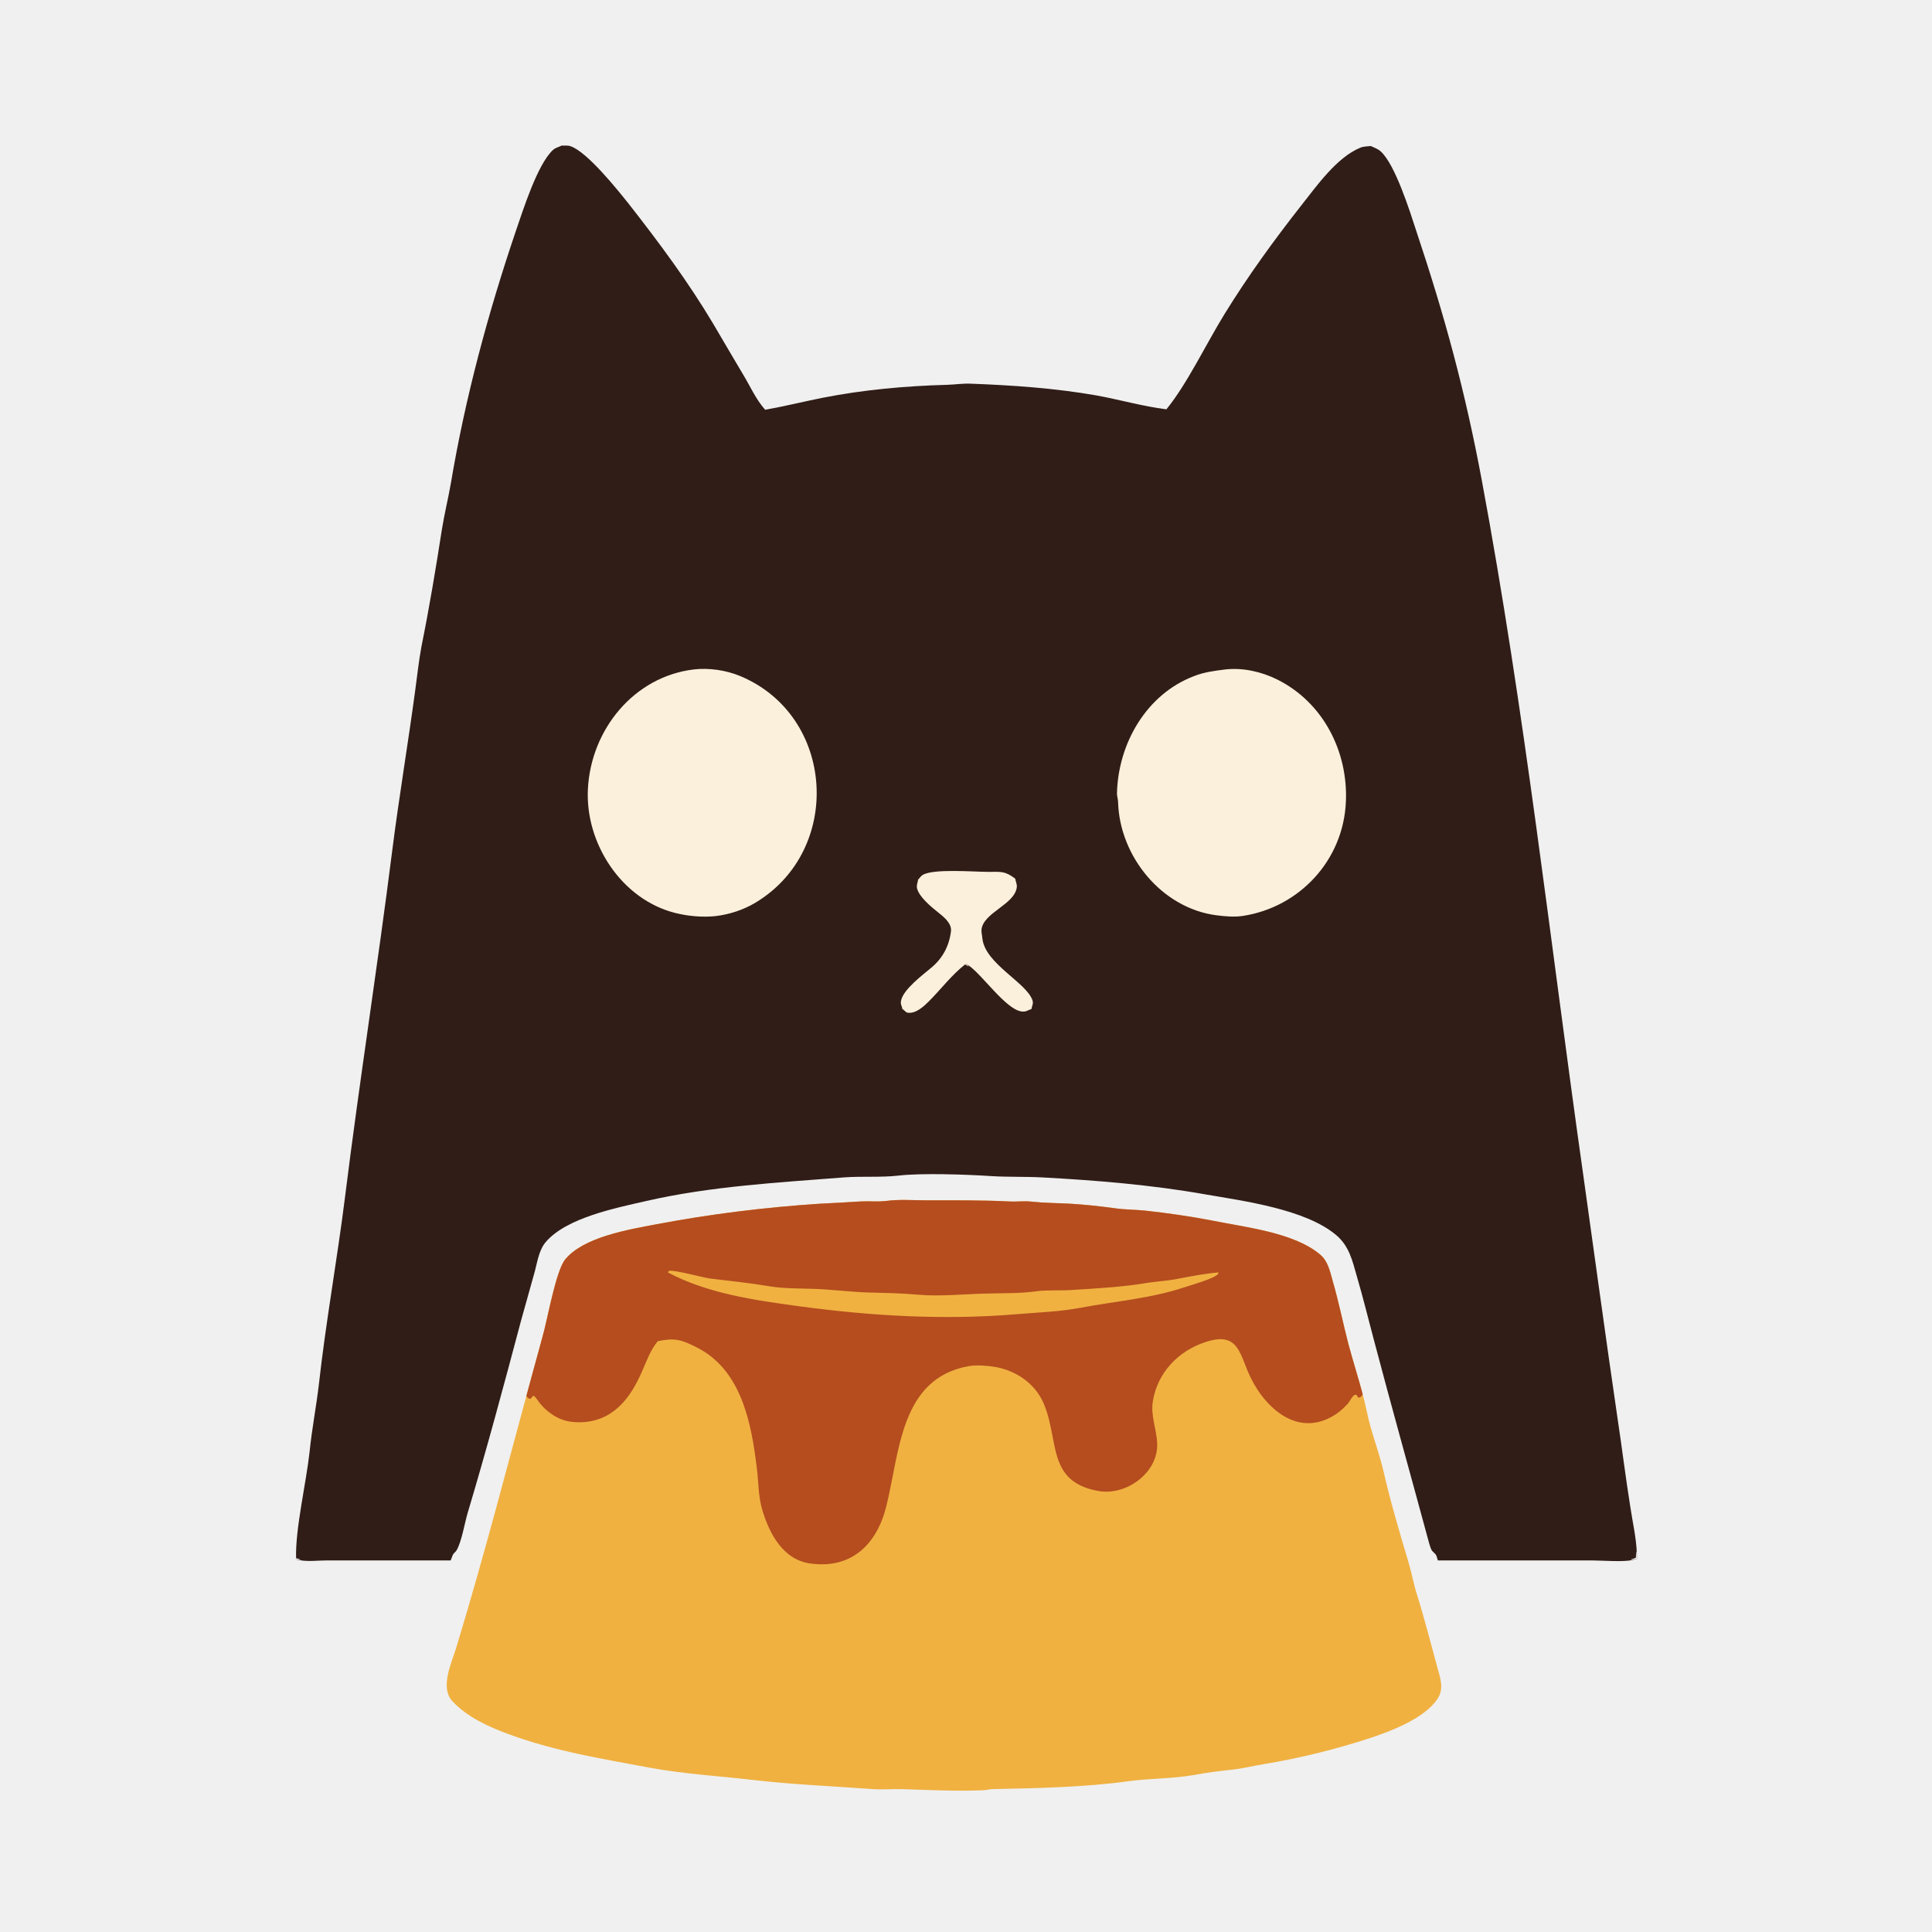
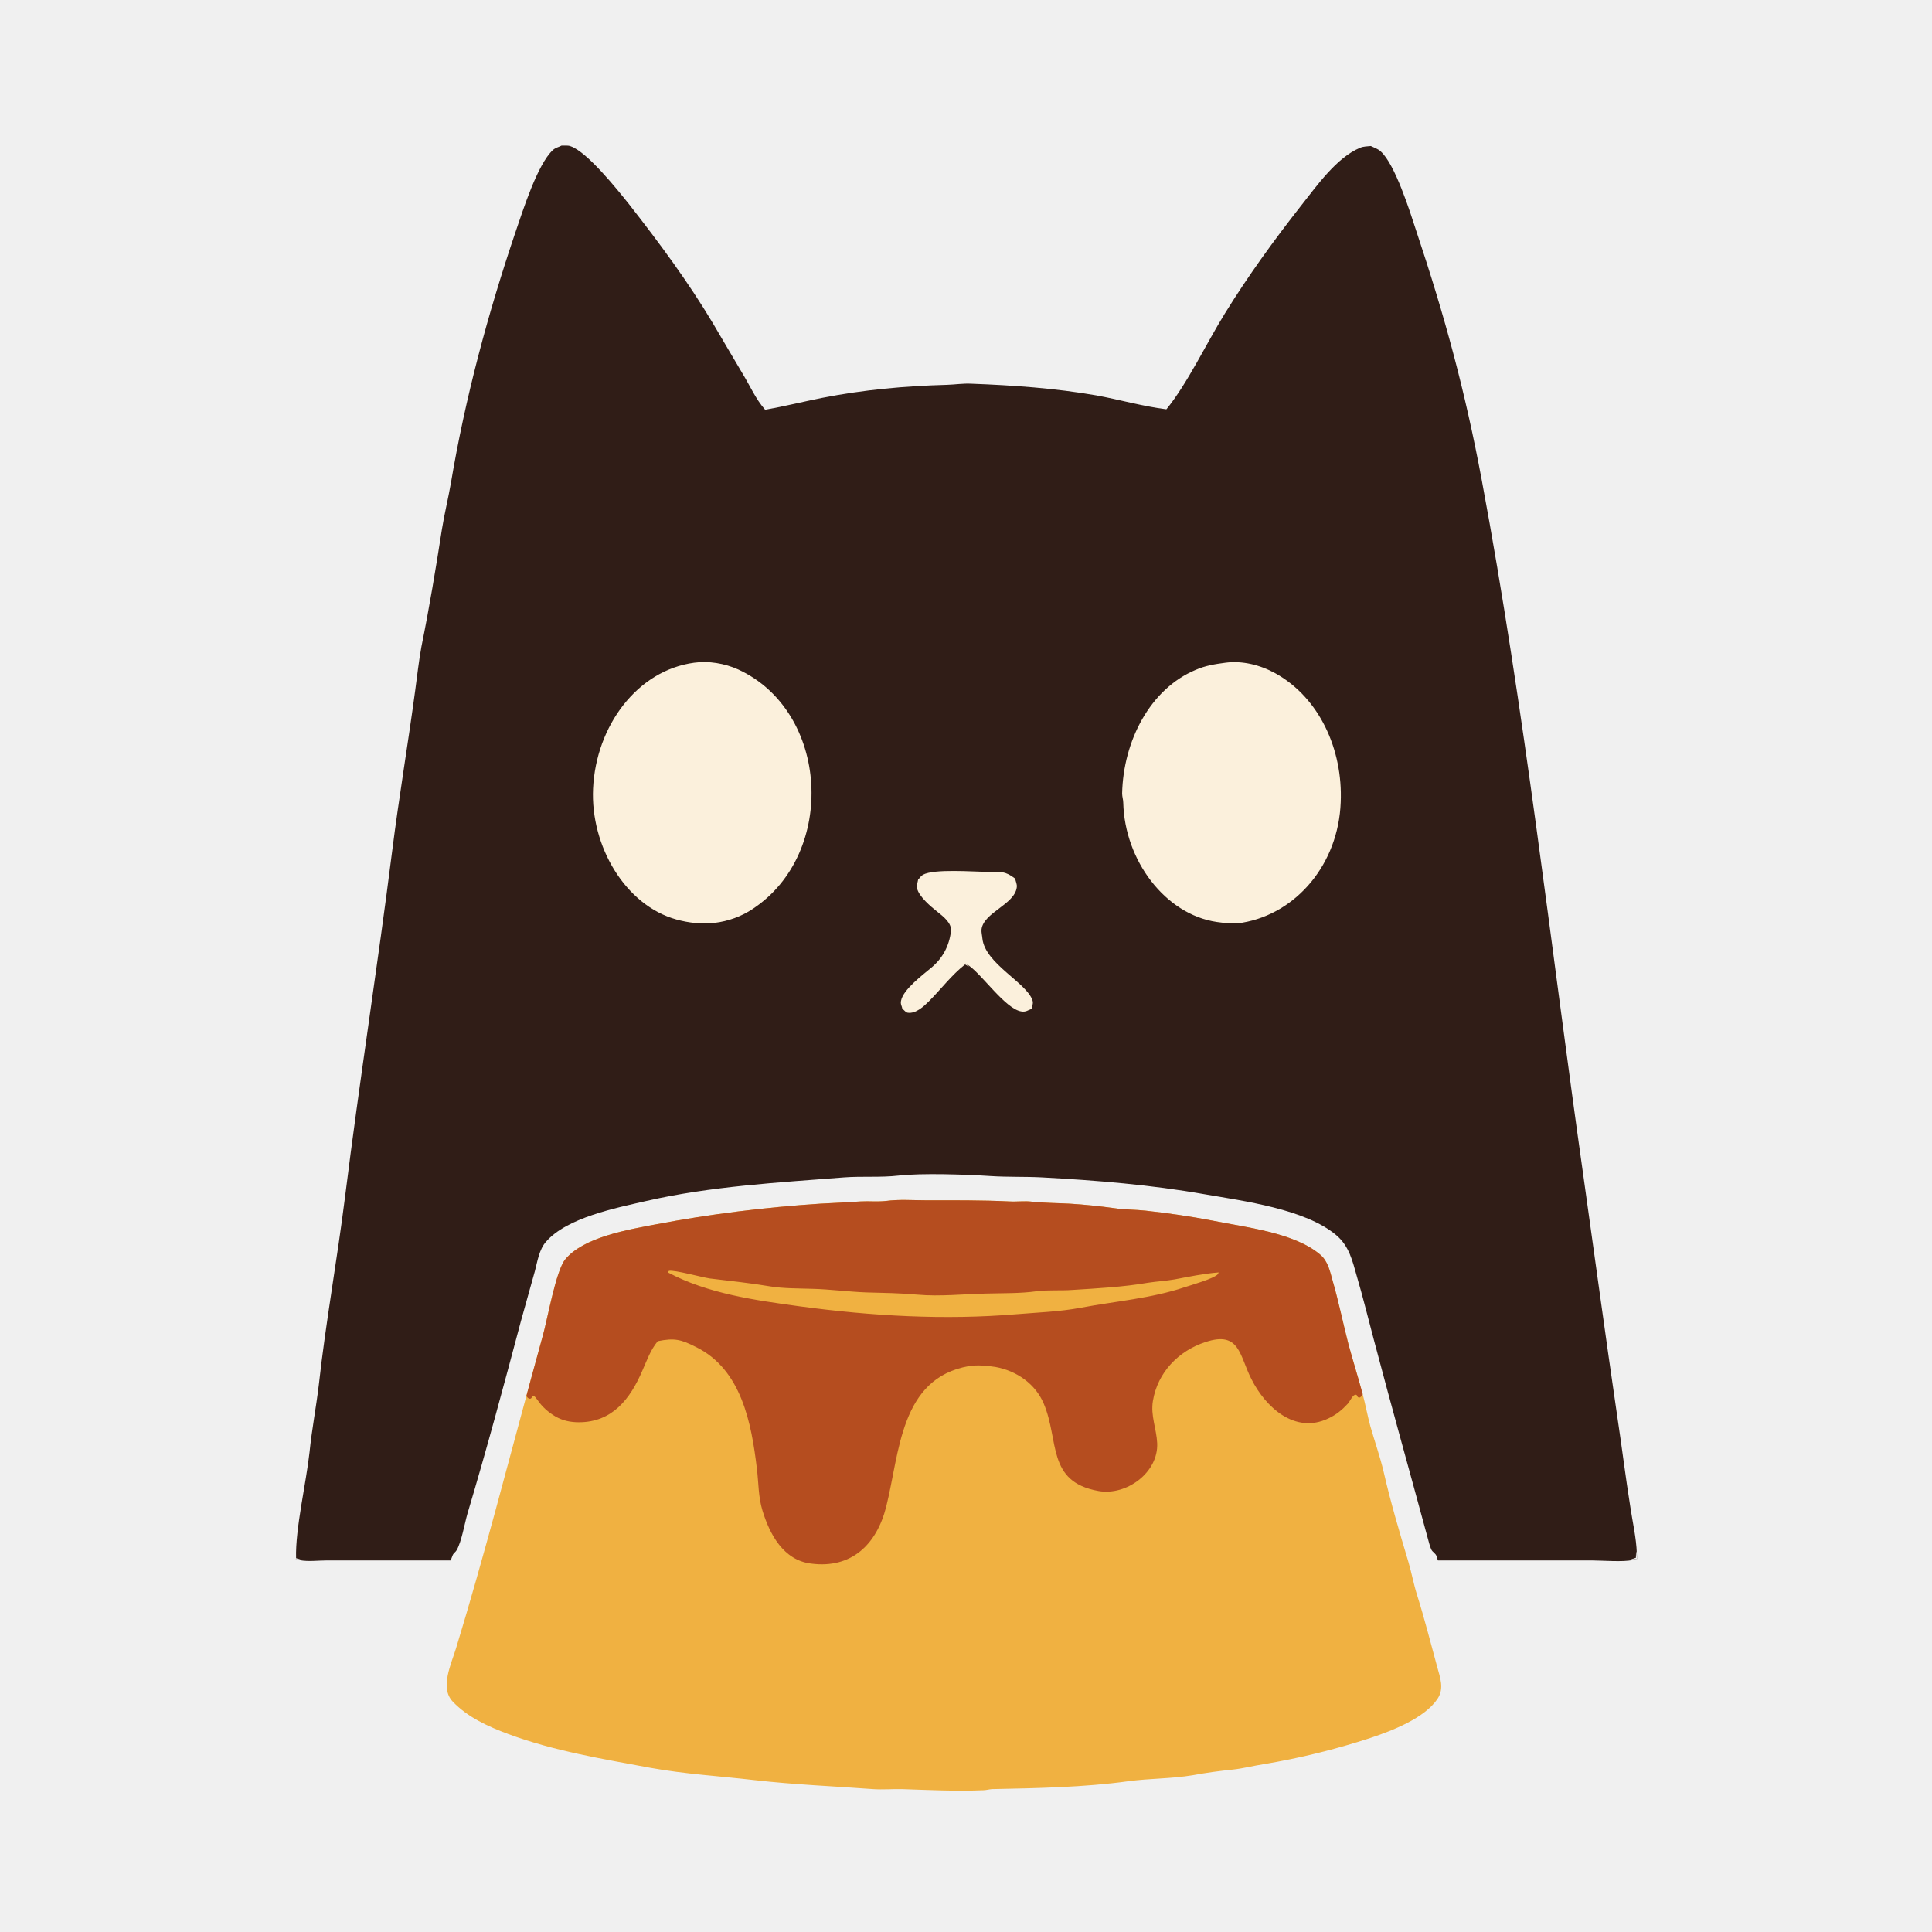
<svg xmlns="http://www.w3.org/2000/svg" viewBox="67 97 860 860">
  <defs>
    <mask id="purin-gap" maskUnits="userSpaceOnUse" x="0" y="0" width="1024" height="1024">
      <rect width="1024" height="1024" fill="#fff" />
      <path d="M466.9 620.3C477.2 619.1 497.3 619.8 507.9 620.5C515.5 621 523.2 620.7 530.8 621.1C554.9 622.4 579.4 624.4 603.2 628.6C620.5 631.6 648.1 635.2 661.8 646.8C667.6 651.7 669 658.2 671 665.2C673.7 674.4 676 683.8 678.5 693.2C686.3 722.8 694.6 752.3 702.6 781.9C703 783.4 703.5 785.3 704.1 786.7C704.7 788 706 788.3 706.5 789.8C708.6 796.4 710 803.3 711.8 810.1C714.5 819.8 721.6 838.5 721.4 847.7C721.3 852.3 719.7 857 717.1 860.9C710.1 871.5 696 876.9 684.6 881.4C656.8 892.3 627 895.1 597.9 900C592.4 900.9 586.6 901.3 581 901.7C568.4 902.6 555.9 904 543.3 904.7C530.4 905.4 517.4 906.3 504.5 906.7C492.5 907.2 480.4 906.6 468.5 906.2C460.5 906 452.6 906.1 444.6 905.7C413.7 904.2 383 900.5 352.4 896.1C323.9 891.9 278.3 883.8 258.1 862C250.5 853.7 253.3 843 255.9 833.5C258.1 825.2 260.8 816.9 263 808.5C264.7 802.3 266 795.3 268.5 789.3C268.9 788.3 269.8 787.9 270.3 787C272.5 783.1 273.8 775.2 275.1 770.7C283.6 742.3 291.3 713.6 298.9 685C300.9 677.6 303.1 670.2 305.1 662.8C306.2 658.6 307 653.2 310 649.8C319.3 639 341.2 634.7 354.7 631.6C383.5 625 413.5 623.4 442.7 621.1C450.8 620.5 459 621.2 466.9 620.3Z" fill="#000" />
    </mask>
    <clipPath id="purin-rim">
      <path d="M461.3 631.6C467.2 630.8 473.4 631.3 479.3 631.3C491.6 631.3 504 631.2 516.3 631.8C519.6 632 523 631.5 526.3 631.9C531.9 632.5 537.5 632.5 543.2 632.8C549.8 633.2 556.5 633.9 563 634.8C567.6 635.5 572.3 635.4 576.9 635.9C586.8 637 596.7 638.4 606.5 640.3C621.2 643.3 643.1 645.6 654.7 655.5C658.2 658.5 659 662.9 660.2 667.1C662.9 676.4 664.8 685.9 667.2 695.2C669.2 702.6 671.5 709.9 673.5 717.3C674.8 722.1 675.7 727.1 677 731.9C678.9 738.6 681.3 745.3 682.9 752.1C686 765.7 690 779.1 694 792.5C695.4 797.3 696.3 802.3 697.8 807C701.1 817.5 703.8 828.2 706.7 838.8C708 843.7 710 848.5 706.9 853.2C701.1 861.9 686.6 867.4 677.1 870.6C661.5 875.7 645.7 879.6 629.5 882.3C625 883 620.4 884.2 615.8 884.7C609.9 885.3 603.9 886.1 598 887.2C588.5 888.8 578.7 888.6 569.2 889.9C549.5 892.6 528.5 893 508.5 893.4C507.2 893.5 505.9 893.9 504.6 893.9C492.6 894.4 480.5 893.8 468.6 893.4C464.3 893.3 459.9 893.7 455.6 893.4C438 892.1 420.4 891.4 402.9 889.4C387.4 887.6 371.8 886.7 356.4 883.9C335 879.9 313.8 876.5 293.3 868.9C284.4 865.6 275.1 861.4 268.5 854.4C262.7 848.3 267.9 837.6 270 830.7C276.2 810.4 282 789.7 287.6 769.2C294.6 743.5 301.4 717.7 308.5 692C310.7 684.4 314.4 662.7 318.6 657.6C326.8 647.6 346.9 644.3 359 642C383.2 637.4 407.6 634.4 432.1 632.8C438.1 632.5 444.1 632.2 450.1 631.8C453.8 631.6 457.6 632 461.3 631.6Z" />
    </clipPath>
  </defs>
  <g mask="url(#purin-gap)">
    <path d="M317 161.8C318.4 161.9 319.7 161.6 321 162.1C328.4 164.6 341.9 181.5 347 187.9C360.4 205 373.3 222.4 384.4 241C388.8 248.5 393.2 256 397.6 263.4C400.9 268.8 403.4 274.7 407.6 279.4C416.1 277.9 424.5 275.8 433 274.1C451.3 270.5 469.9 268.8 488.5 268.3C492.1 268.2 495.7 267.6 499.4 267.8C518 268.5 536.6 269.8 555 273C565.4 274.9 575.8 277.9 586.2 279.2C595.4 268 604.2 249.5 612.2 236.6C622.5 219.9 634.1 203.9 646.2 188.5C653 179.9 662 167.1 672.4 162.8C674 162.1 675.6 162.2 677.2 162C678.8 162.8 680.3 163.2 681.6 164.4C688 170.1 694.6 191.1 697.4 199.7C710.2 238 719.2 271.2 726.6 310.8C745.7 413.2 757.1 516.6 771.7 619.6C776.8 655.8 781.7 692.1 787 728.2C789 741.4 790.6 754.6 792.7 767.7C793.7 774.5 795.4 781.6 795.6 788.5C795.9 797.4 795.3 781.6 795.2 790.4C787.8 792.8 801.3 789.4 793.6 791.4C789.8 792.4 780 791.6 775.6 791.6C763.6 791.6 751.6 791.6 739.6 791.6C699.6 791.6 659.6 791.6 619.6 791.6C523.9 791.6 428.2 791.6 332.5 791.6C302.8 791.6 273.2 791.6 243.5 791.6C233.2 791.6 222.8 791.6 212.5 791.6C208.7 791.6 204.2 792.2 200.5 791.5C193.8 790.2 205.2 792.3 198.8 790.6C198.4 777.6 203.3 757.1 204.8 743.3C205.8 733.4 207.7 723.6 208.9 713.6C212 685.6 217.1 657.7 220.6 629.7C227 578.3 235.1 527.1 241.6 475.6C244.6 451.9 248.6 428.3 251.8 404.5C252.7 398 253.4 391.3 254.6 384.8C258.1 367.5 261 350.1 263.7 332.7C264.8 325.8 266.5 319 267.7 312.1C274.1 274 284.2 236.5 296.6 199.9C299.8 190.6 306.2 170.2 313.1 163.8C314.3 162.7 315.7 162.5 317 161.8Z" fill="#301D17" />
-     <path d="M375.8 395C382.5 394.2 390.1 395.3 396.4 397.9C438.8 415.5 442.4 475.3 403.3 498.8C398 502 391.6 504.1 385.4 504.8C379.6 505.4 373.2 504.8 367.6 503.4C343.7 497.4 327.4 472.4 328.7 448.1C330.1 421.7 349.2 398.2 375.8 395ZM612.4 395C620.2 394.1 628.6 396 635.6 399.5C656 409.7 667.1 431.5 666.1 453.9C665 479.9 645.5 500.8 620.3 504.7C616.5 505.3 612.1 504.9 608.3 504.4C584.2 501.2 565.4 478.3 564.7 454.1C564.7 452.8 564.2 451.5 564.2 450.2C564.7 428.1 577.2 406.1 598.4 398C602.9 396.2 607.6 395.6 612.4 395ZM518.9 488.1C519.1 489.5 519.8 490.5 519.6 492C518.6 499.7 504.7 503.2 503.9 510.8C503.8 512.1 504.2 513.5 504.3 514.8C505.5 526 524 534.4 526.6 542.3C527.1 543.9 526.3 544.7 526.2 546.1C524.4 546.7 523.7 547.6 521.5 547.2C514.6 546 504.5 531.3 498.4 526.9C493.5 523.4 501.5 529.3 496.6 526.3C490.6 531 485.9 537.3 480.5 542.7C478.3 544.9 474.7 548.3 471.1 547.8C469.9 547.6 469.7 546.6 468.7 546.2C468.5 544.8 467.7 544 468.1 542.4C469.1 537.4 477.7 531 481.5 527.8C486.6 523.6 489.5 518.1 490.3 511.6C490.8 507.9 486.8 504.9 484.3 502.9C481.4 500.6 476.1 496.2 475.2 492.4C474.9 490.9 475.5 489.9 475.7 488.5C476.5 487.8 476.8 487 477.8 486.4C482.9 483.6 500.4 485.1 506.9 485.1C512.6 485.1 514.2 484.6 518.9 488.1Z" fill="#FBF0DC" />
+     <path d="M376 392C382.4 391.1 389.6 392.3 395.6 395C436.1 413.6 439.6 476.7 402.2 501.5C397.2 504.9 391.1 507.1 385.1 507.8C379.6 508.5 373.5 507.8 368.1 506.3C345.3 500 329.8 473.6 331 448C332.3 420.2 350.6 395.4 376 392ZM612.5 392C620 391 628 393 634.7 396.7C654.2 407.5 664.8 430.5 663.8 454.1C662.8 481.6 644.1 503.6 620.1 507.7C616.4 508.4 612.2 507.9 608.6 507.4C585.6 504 567.6 479.9 567 454.3C567 453 566.5 451.6 566.5 450.2C567 426.9 578.9 403.7 599.2 395.2C603.5 393.3 607.9 392.6 612.5 392ZM518.9 488.1C519.1 489.5 519.8 490.5 519.6 492C518.6 499.7 504.7 503.2 503.9 510.8C503.8 512.1 504.2 513.5 504.3 514.8C505.5 526 524 534.4 526.6 542.3C527.1 543.9 526.3 544.7 526.2 546.1C524.4 546.7 523.7 547.6 521.5 547.2C514.6 546 504.5 531.3 498.4 526.9C493.5 523.4 501.5 529.3 496.6 526.3C490.6 531 485.9 537.3 480.5 542.7C478.3 544.9 474.7 548.3 471.1 547.8C469.9 547.6 469.7 546.6 468.7 546.2C468.5 544.8 467.7 544 468.1 542.4C469.1 537.4 477.7 531 481.5 527.8C486.6 523.6 489.5 518.1 490.3 511.6C490.8 507.9 486.8 504.9 484.3 502.9C481.4 500.6 476.1 496.2 475.2 492.4C474.9 490.9 475.5 489.9 475.7 488.5C476.5 487.8 476.8 487 477.8 486.4C482.9 483.6 500.4 485.1 506.9 485.1C512.6 485.1 514.2 484.6 518.9 488.1Z" fill="#FBF0DC" />
  </g>
  <path d="M461.3 631.6C467.2 630.8 473.4 631.3 479.3 631.3C491.6 631.3 504 631.2 516.3 631.8C519.6 632 523 631.5 526.3 631.9C531.9 632.5 537.5 632.5 543.2 632.8C549.8 633.2 556.5 633.9 563 634.8C567.6 635.5 572.3 635.4 576.9 635.9C586.8 637 596.7 638.4 606.5 640.3C621.2 643.3 643.1 645.6 654.7 655.5C658.2 658.5 659 662.9 660.2 667.1C662.9 676.4 664.8 685.9 667.2 695.2C669.2 702.6 671.5 709.9 673.5 717.3C674.8 722.1 675.7 727.1 677 731.9C678.9 738.6 681.3 745.3 682.9 752.1C686 765.7 690 779.1 694 792.5C695.4 797.3 696.3 802.3 697.8 807C701.1 817.5 703.8 828.2 706.7 838.8C708 843.7 710 848.5 706.9 853.2C701.1 861.9 686.6 867.4 677.1 870.6C661.5 875.7 645.7 879.6 629.5 882.3C625 883 620.4 884.2 615.8 884.7C609.9 885.3 603.9 886.1 598 887.2C588.5 888.8 578.7 888.6 569.2 889.9C549.5 892.6 528.5 893 508.5 893.4C507.2 893.5 505.9 893.9 504.6 893.9C492.6 894.4 480.5 893.8 468.6 893.4C464.3 893.3 459.9 893.7 455.6 893.4C438 892.1 420.4 891.4 402.9 889.4C387.4 887.6 371.8 886.7 356.4 883.9C335 879.9 313.8 876.5 293.3 868.9C284.4 865.6 275.1 861.4 268.5 854.4C262.7 848.3 267.9 837.6 270 830.7C276.2 810.4 282 789.7 287.6 769.2C294.6 743.5 301.4 717.7 308.5 692C310.7 684.4 314.4 662.7 318.6 657.6C326.8 647.6 346.9 644.3 359 642C383.2 637.4 407.6 634.4 432.1 632.8C438.1 632.5 444.1 632.2 450.1 631.8C453.8 631.6 457.6 632 461.3 631.6Z" fill="#F0B141" />
  <path d="M674.6 715.7C674.1 716.4 673 719.8 671.6 719C670.9 718.6 671.3 717.6 670.1 717.9C669 718.2 667.8 720.9 667 721.8C664.4 724.6 661.9 726.7 658.3 728.4C643.4 735.5 630.3 723.4 624 710.8C618.7 700.4 618.9 689.3 603.6 694.4C591.6 698.3 582.3 707.9 580.2 720.6C579.1 727.1 581.8 733 582.1 739.4C582.7 752.5 568.4 762.9 556 760.7C532.8 756.6 538.6 738.2 531.6 721.8C527.9 713 519.5 707.2 510.2 705.5C506.5 704.9 502 704.5 498.3 705.1C467.6 710.5 467.5 743.7 461.5 767.6C457.3 784.4 446.1 795.4 428 793C415.7 791.5 409.6 779.9 406.4 769.4C404.5 763.2 404.7 756.9 403.9 750.6C401.5 730.6 397.1 706.7 377 696.7C370.1 693.2 367.3 692.5 359.8 694C356.5 698 355 702.5 352.9 707.2C347.5 719.8 339.5 730.1 324.7 730.1C320.9 730.1 317.5 729.4 314.2 727.5C311 725.6 308.3 723.2 306.2 720.1C303.4 716.1 304.4 720.4 302.4 719.5C301.3 719.1 300.9 717.1 300.3 716.2C300.1 715.2 299.5 714.5 299.6 713.4C299.9 708.1 303.4 699.5 304.9 694.1C307.3 685.6 310.5 666.1 314.4 659.4C318.1 653.1 325 648.9 331.5 646.1C349.4 638.1 390.6 633.5 410.8 631.8C446 628.8 481.4 627.1 516.8 628.7C530.4 629.4 544 629.6 557.6 631.2C570.1 632.8 582.7 633.4 595.2 635.3C609 637.5 622.9 639.8 636.3 643.8C645.1 646.4 655.2 650.7 660.4 658.9C663.9 664.4 667.5 684.1 669.4 691.6C670.5 695.9 675.6 710.4 675.3 713.8C675.2 714.4 674.7 715 674.6 715.7ZM364.3 663.4C382.1 672.9 403.3 675.8 423 678.5C455 682.8 487.3 684.7 519.5 682C529.1 681.2 538.7 680.9 548.2 679.1C563.6 676.2 579.3 675 594.3 670C597.3 669 607.3 666.2 609.1 664.2C609.3 664 609.3 663.6 609.5 663.4C603 663.9 596.3 665.3 589.9 666.5C585.9 667.2 581.9 667.4 578 668C567 669.9 555.4 670.5 544.3 671.2C539 671.6 533.5 671.1 528.3 671.8C521 672.8 513.7 672.6 506.4 672.8C496.2 673 485.6 674.2 475.4 673.3C467.8 672.6 460.1 672.5 452.5 672.3C444.5 672 436.5 670.9 428.6 670.7C422.4 670.5 415.8 670.6 409.7 669.6C400.9 668.1 391.9 667.2 383 666.1C379.5 665.6 367.2 662.2 364.8 662.7C364.5 662.8 364.6 663.3 364.3 663.4Z" fill="#B54D1F" fill-rule="evenodd" clip-path="url(#purin-rim)" />
</svg>
